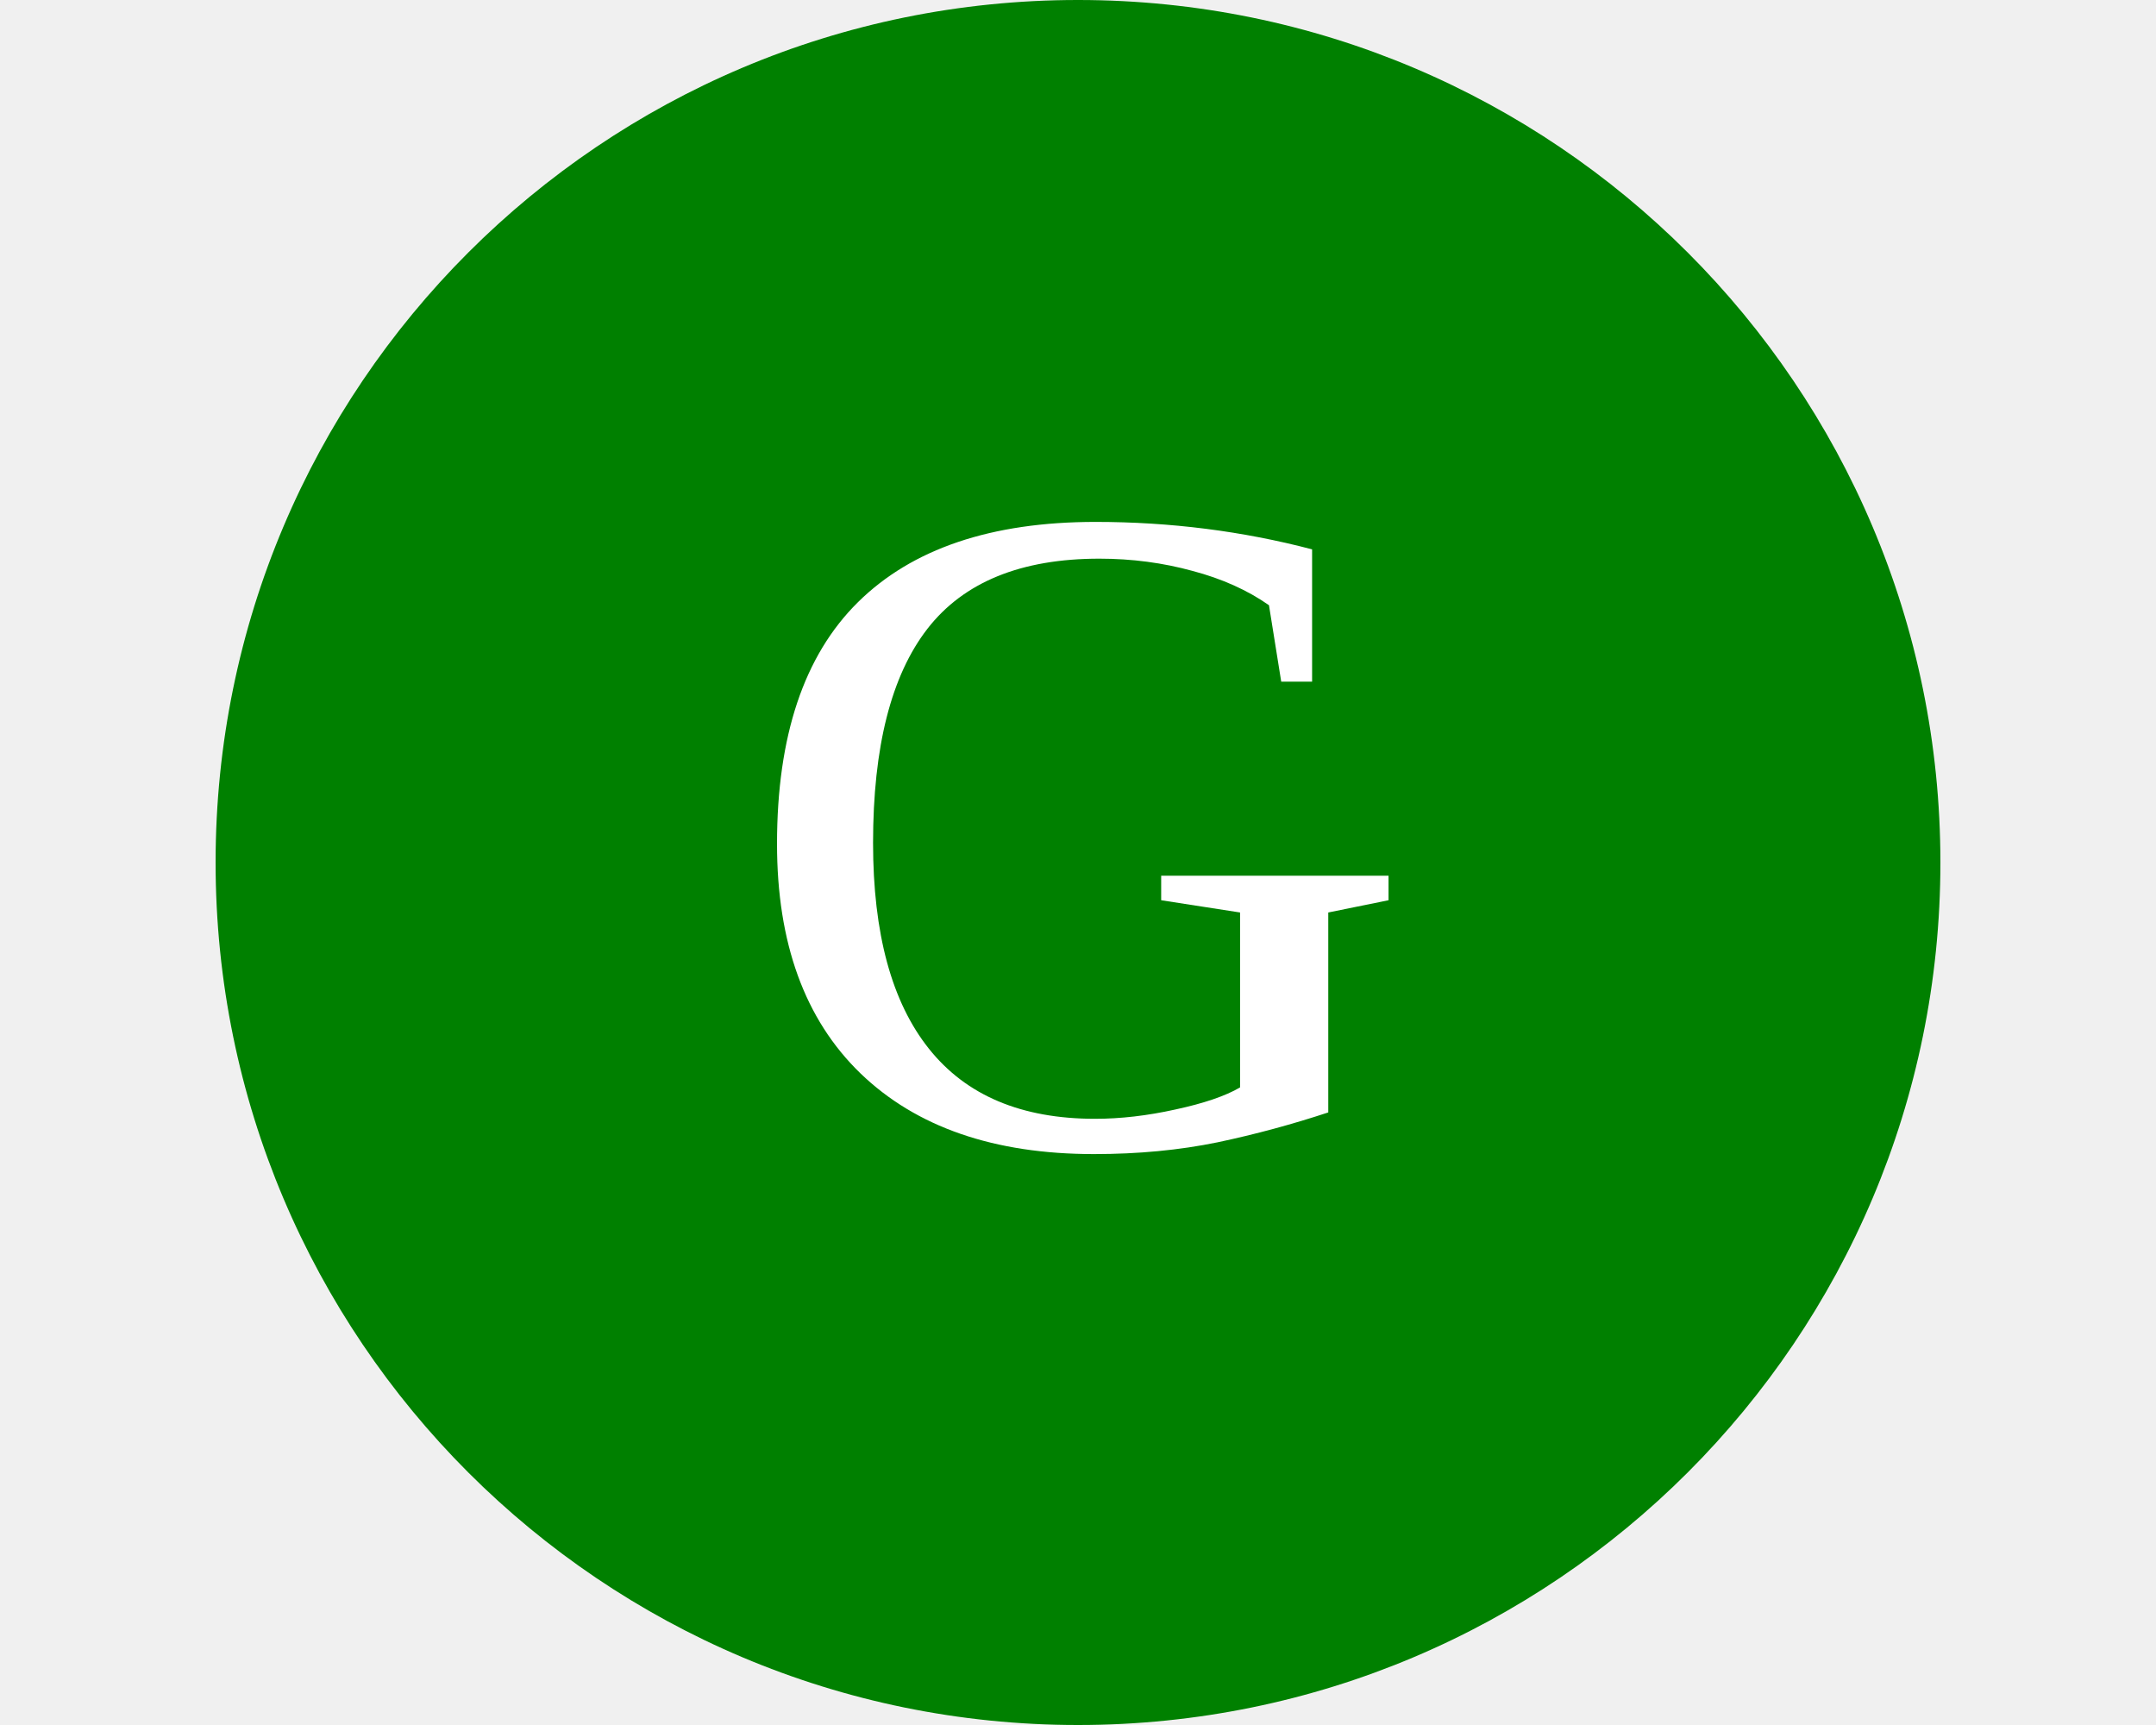
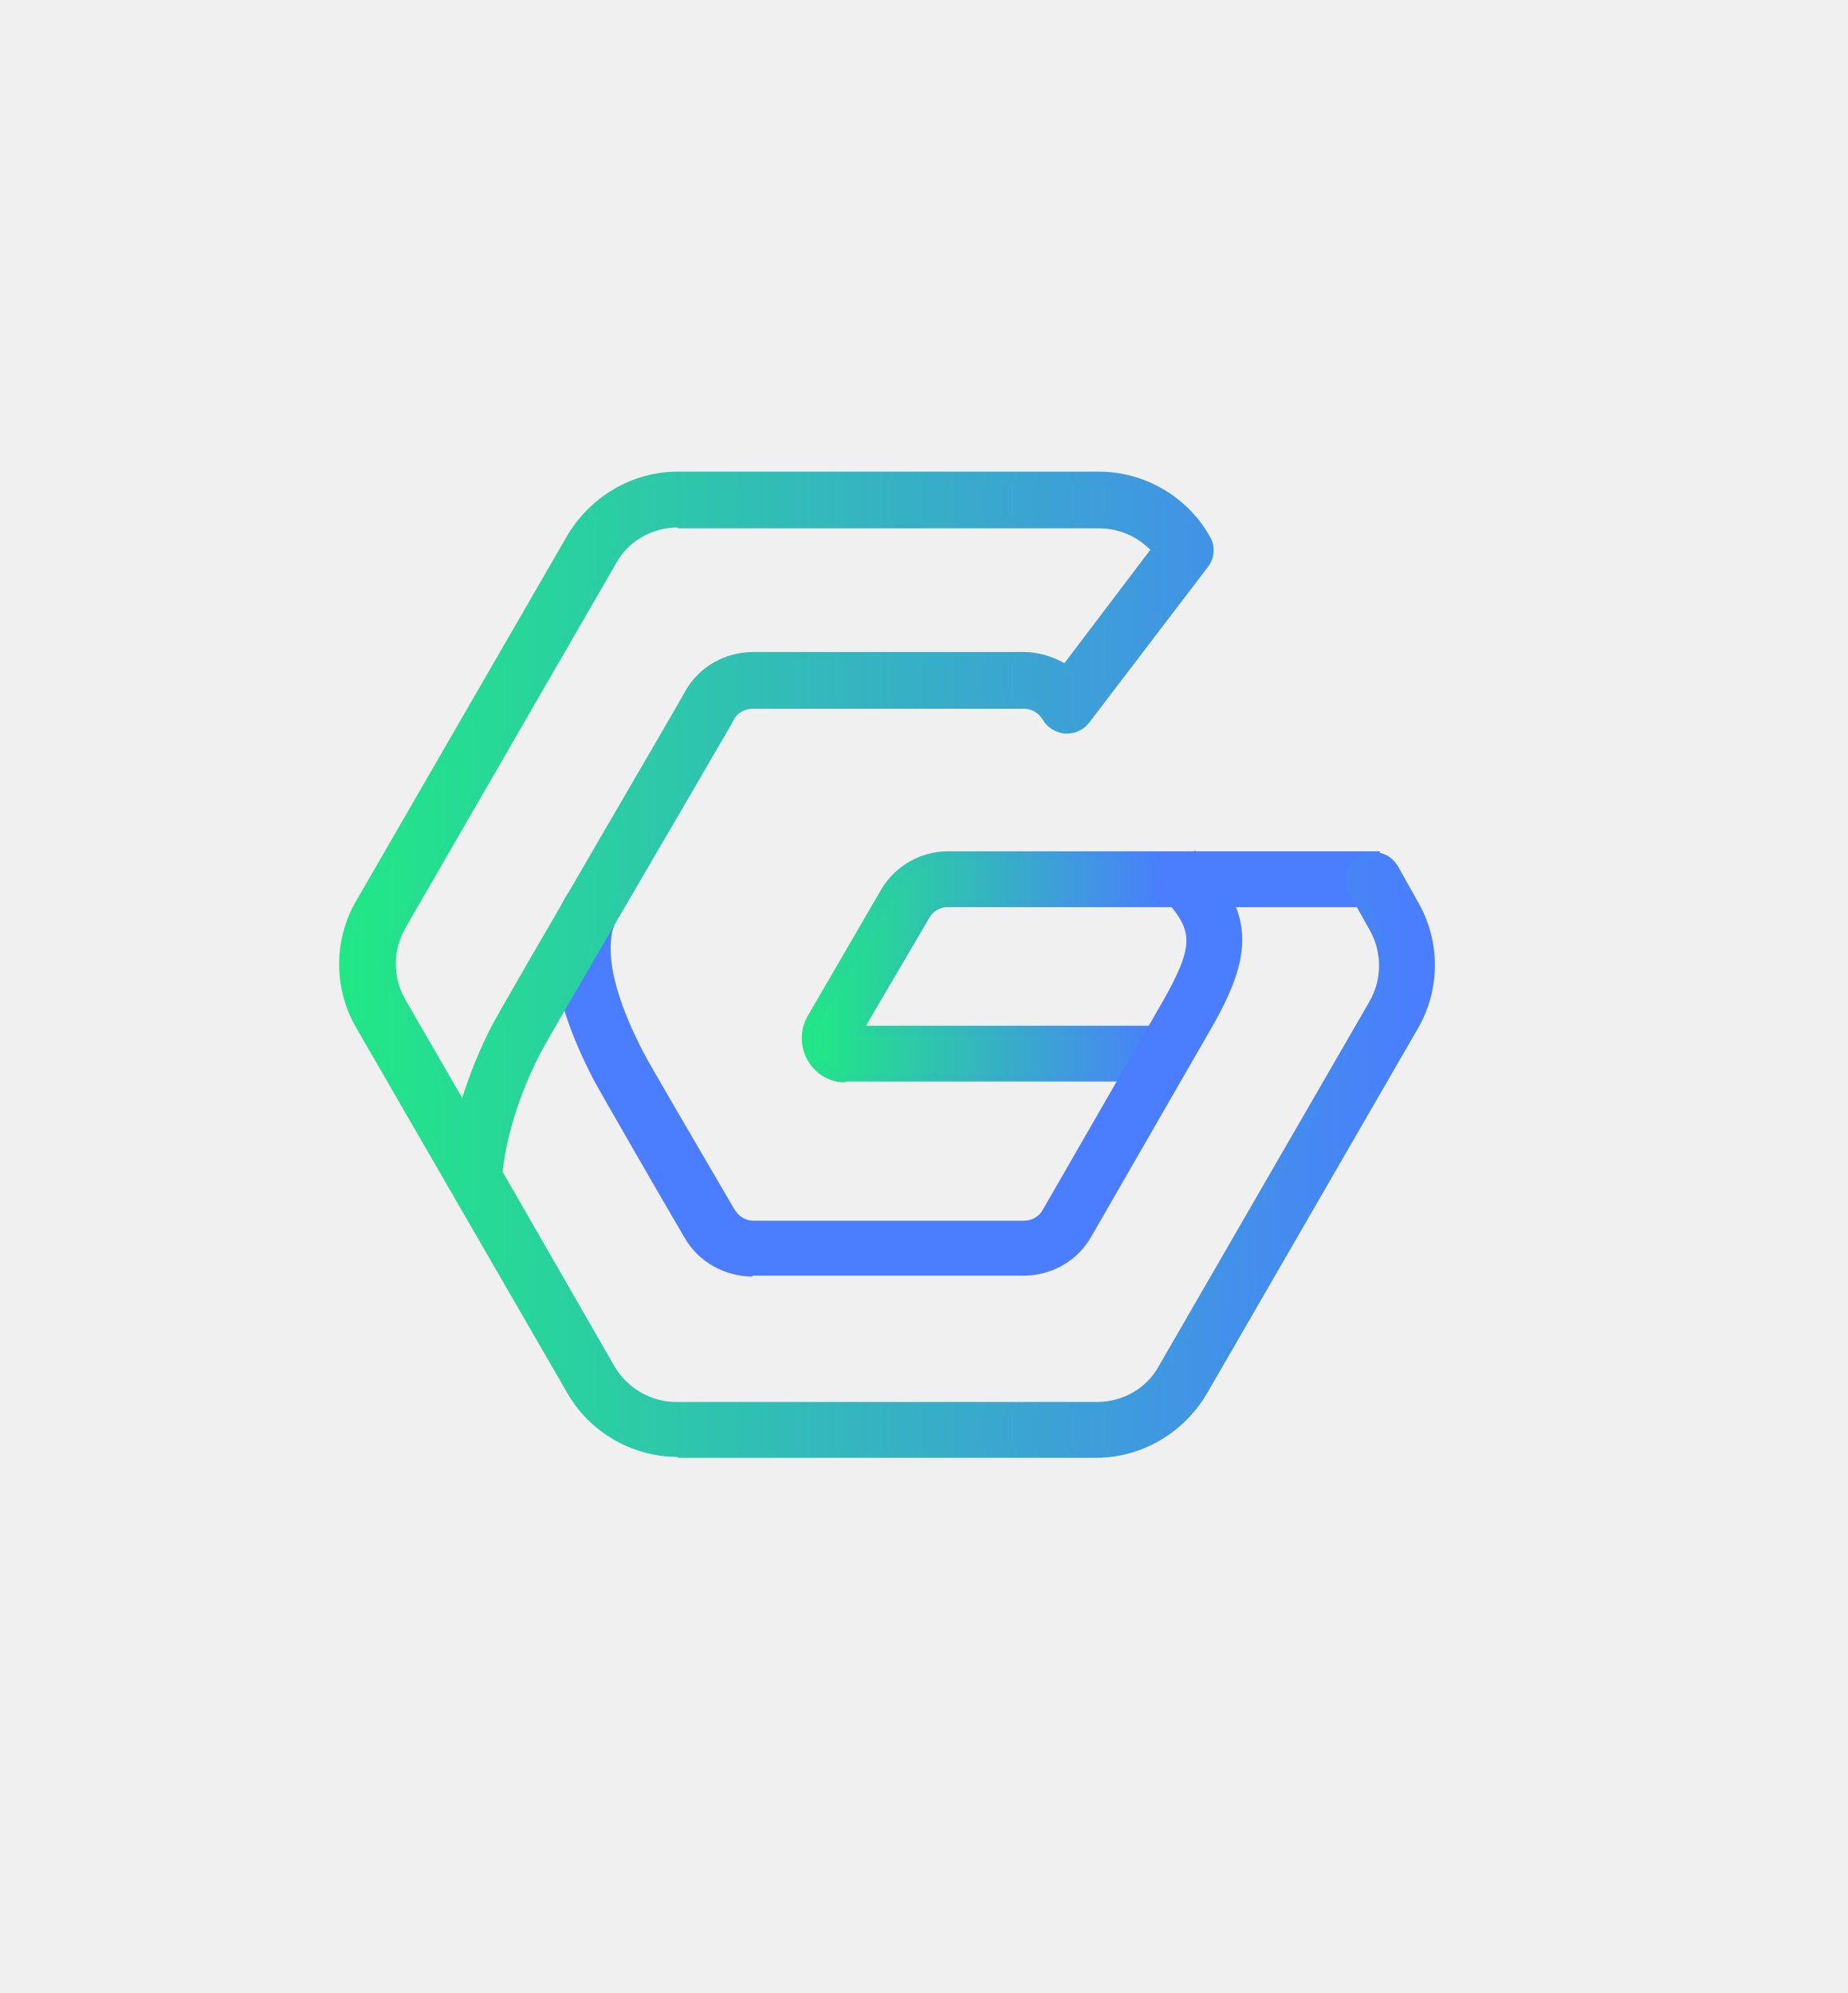
- <svg xmlns="http://www.w3.org/2000/svg" width="40" height="32" viewBox="0 0 55 55">
-   <circle cx="27.5" cy="27.5" r="27.5" fill="rgb(0, 128, 0)" />
-   <text x="50%" y="50%" text-anchor="middle" fill="#FFFFFF" font-size="30" dy=".3em">G</text>
+ <svg xmlns="http://www.w3.org/2000/svg" version="1.1" id="Layer_1" x="0px" y="0px" viewBox="0 0 215.1 232" style="enable-background:new 0 0 215.1 232;" xml:space="preserve">
+   <style type="text/css">
+ 	.st0{fill:url(#SVGID_1_);}
+ 	.st1{fill:url(#SVGID_00000020376909615018061180000002999731231060103055_);}
+ 	.st2{fill:#4A7DFF;}
+ 	.st3{fill:url(#SVGID_00000145739190856944797510000002574196568760817563_);}
+ 	.st4{fill:url(#SVGID_00000126311758518455690010000013261415462721839489_);}
+ 	.st5{fill:url(#SVGID_00000080203849758908023910000006579771019343460243_);}
+ 	.st6{fill:url(#SVGID_00000036253517925240671420000001617887307510823070_);}
+ 	.st7{fill:#FFFFFF;}
+ 	.st8{fill:url(#SVGID_00000039096221080520569650000006969377391728115868_);}
+ 	.st9{fill:url(#SVGID_00000118379480737131637380000000622574136797420729_);}
+ 	.st10{fill:url(#SVGID_00000106843666677954350020000001399180907584994466_);}
+ 	.st11{fill:url(#SVGID_00000021825187845267883630000010542719646401999266_);}
+ 	.st12{fill:url(#SVGID_00000056406313368318452500000000229617901864275108_);}
+ 	.st13{fill:url(#SVGID_00000125589323158946604990000008145222830388623233_);}
+ 	.st14{fill:url(#SVGID_00000178164712944932130360000004582068122334533285_);}
+ 	.st15{fill:url(#SVGID_00000015338007691923825540000001567562418209769141_);}
+ 	.st16{fill:url(#SVGID_00000162333099334970415580000002319995301549079227_);}
+ 	.st17{fill:url(#SVGID_00000080175812102991658430000000951658687293769370_);}
+ 	.st18{fill:url(#SVGID_00000040561581439338827270000011919970425674703252_);}
+ 	.st19{fill:url(#SVGID_00000072987138210105721400000004787155255285551509_);}
+ 	.st20{fill:url(#SVGID_00000065769124077146824340000010251052765127141523_);}
+ 	.st21{fill:url(#SVGID_00000053513027144578769510000014434963530901341068_);}
+ 	.st22{fill:url(#SVGID_00000157300469783407483200000006394823329598674359_);}
+ 	.st23{fill:url(#SVGID_00000084494143007663016300000009734219196745414578_);}
+ 	.st24{fill:url(#SVGID_00000018213699709664334200000011039027939778184102_);}
+ 	.st25{fill:url(#SVGID_00000023984030507709653070000004395180372207673509_);}
+ 	.st26{fill:url(#SVGID_00000131352234446071939330000005470423987399382945_);}
+ 	.st27{fill:url(#SVGID_00000056422051406277615930000001406530675445502877_);}
+ 	.st28{fill:url(#SVGID_00000168813377089021784510000017090836794757959844_);}
+ 	.st29{fill:url(#SVGID_00000061447407289340557980000010246327689663079087_);}
+ 	.st30{fill:url(#SVGID_00000140694421927790640640000015068327401636701061_);}
+ 	.st31{fill:url(#SVGID_00000165927866615871866140000011532863543582620038_);}
+ </style>
+   <g>
+     <linearGradient id="SVGID_1_" gradientUnits="userSpaceOnUse" x1="93.271" y1="112.548" x2="160.623" y2="112.548">
+       <stop offset="0" style="stop-color:#21E786" />
+       <stop offset="0.631" style="stop-color:#4A7DFF" />
+     </linearGradient>
+     <path class="st0" d="M98.4,126c-1.9,0-3.5-1-4.4-2.6c-0.9-1.6-0.9-3.5,0-5.1l8.6-14.8c1.6-2.7,4.6-4.4,7.7-4.4h50.3v6.5h-50.3   c-0.9,0-1.7,0.5-2.1,1.2l-7.4,12.6h34.3v6.5H98.4z" />
+     <linearGradient id="SVGID_00000121272737751428158320000002634263456562326401_" gradientUnits="userSpaceOnUse" x1="94.937" y1="112.548" x2="160.116" y2="112.548">
+       <stop offset="0" style="stop-color:#21E786" />
+       <stop offset="0.631" style="stop-color:#4A7DFF" />
+     </linearGradient>
+     <path style="fill:url(#SVGID_00000121272737751428158320000002634263456562326401_);" d="M134.6,124.9H99c-1.5,0-2.8-0.8-3.5-2   c-0.7-1.3-0.7-2.8,0-4l8.6-14.8c1.4-2.4,4-3.9,6.8-3.9h49.2v4.4h-49.2c-1.2,0-2.4,0.7-3,1.7l-8.3,14.3h35.1V124.9z" />
+     <path class="st2" d="M87.6,148.6c-3.2,0-6.3-1.7-7.9-4.5l0,0c-3-5.1-9.9-17.1-10.6-18.4c-3.2-6.2-4.8-11.5-4.6-16   c0.1-3.5,1.3-5.3,1.7-5.8l0.7-0.8l2.5,2l1.6,1.1l0.5,1.6c-0.1,0.1-0.5,1.1-0.4,3.3c0.1,2.1,0.9,5.9,3.9,11.6   c0.5,1,6.7,11.6,10.5,18.1c0.5,0.8,1.3,1.3,2.2,1.3h31.5c0.9,0,1.8-0.5,2.2-1.3l13.3-23.1c2.1-3.6,3.4-6.2,3.4-8.2   c0-1.6-0.8-3.1-3.2-5.5l-0.8-0.8l5-4.2l0.4,0.4c1.7,1.8,3,3.4,3.8,5c0.9,1.6,1.3,3.3,1.3,5c0,3.5-1.7,7.1-4.3,11.5L127,144   c-1.6,2.8-4.6,4.5-7.9,4.5H87.6z" />
+     <path class="st2" d="M119.1,147.5H87.6c-2.8,0-5.5-1.5-6.9-4c-1-1.7-9.9-17-10.6-18.4c-7.5-14.3-3.5-20-3-20.6l3.4,2.7l-1.7-1.4   l1.8,1.3c0,0-2.6,4.3,3.4,15.9c0.6,1.1,7.8,13.5,10.5,18.2c0.7,1.1,1.9,1.8,3.2,1.8h31.5c1.3,0,2.5-0.7,3.1-1.8l13.3-23.1   c4.7-8.1,4.7-10.2,0.1-14.9l3.1-3.1c6.6,6.7,5.9,11.1,0.6,20.2L126,143.5C124.6,146,122,147.5,119.1,147.5z" />
+     <linearGradient id="SVGID_00000056421836328552796870000006909781587510838183_" gradientUnits="userSpaceOnUse" x1="39.466" y1="112.252" x2="167.285" y2="112.252">
+       <stop offset="0" style="stop-color:#21E786" />
+       <stop offset="1" style="stop-color:#4A7DFF" />
+     </linearGradient>
+     <path style="fill:url(#SVGID_00000056421836328552796870000006909781587510838183_);" d="M78.9,169.6c-5.3,0-10.3-2.9-12.9-7.5   l-24.5-42.4c-2.7-4.6-2.7-10.3,0-14.9L66,62.4c2.7-4.6,7.6-7.5,12.9-7.5h49c5.3,0,10.3,2.9,12.9,7.5c0.7,1.1,0.6,2.6-0.2,3.6   l-13.8,18.1c-0.6,0.8-1.6,1.3-2.6,1.3c-0.1,0-0.2,0-0.2,0c-1.1-0.1-2.1-0.7-2.6-1.6c-0.5-0.8-1.3-1.3-2.2-1.3H87.6   c-0.9,0-1.8,0.5-2.2,1.3c0,0-0.1,0.2-0.2,0.4c-4.8,8.3-20.7,35.4-22.3,38.4c-3.4,6.6-4.2,11.9-4.4,13.8l13,22.6   c1.5,2.6,4.3,4.2,7.2,4.2h49c3,0,5.8-1.6,7.2-4.2l24.5-42.4c1.5-2.6,1.5-5.8,0-8.4l-2.3-4.1c-0.4-0.8-0.6-1.6-0.3-2.5   c0.2-0.8,0.8-1.5,1.5-2c0.5-0.3,1.1-0.4,1.6-0.4c1.2,0,2.2,0.6,2.8,1.6l2.3,4.1c2.7,4.6,2.7,10.3,0,14.9l-24.5,42.4   c-2.7,4.6-7.6,7.5-12.9,7.5H78.9z M78.9,61.4c-3,0-5.8,1.6-7.2,4.2l-24.5,42.4c-1.5,2.6-1.5,5.8,0,8.4l6.6,11.4   c0.9-2.8,2-5.6,3.4-8.3c1.9-3.6,22.4-38.6,22.6-39.1c1.6-2.8,4.6-4.5,7.9-4.5h31.5c1.6,0,3.3,0.5,4.7,1.3L133.9,64   c-1.6-1.6-3.7-2.5-6-2.5H78.9z" />
+     <linearGradient id="SVGID_00000083781202977218640190000010328598995666172570_" gradientUnits="userSpaceOnUse" x1="40.551" y1="112.252" x2="166.199" y2="112.252">
+       <stop offset="0" style="stop-color:#21E786" />
+       <stop offset="0.997" style="stop-color:#4A7DFF" />
+     </linearGradient>
+     <path style="fill:url(#SVGID_00000083781202977218640190000010328598995666172570_);" d="M127.9,168.5h-49c-4.9,0-9.5-2.6-12-6.9   l-24.5-42.4c-2.5-4.3-2.5-9.6,0-13.8l24.5-42.4c2.5-4.3,7-6.9,12-6.9h49c4.9,0,9.5,2.6,12,6.9c0.4,0.8,0.4,1.7-0.2,2.4l-13.8,18.1   c-0.4,0.6-1.1,0.9-1.9,0.9c-0.7,0-1.4-0.5-1.7-1.1c-0.6-1.1-1.9-1.8-3.1-1.8H87.6c-1.3,0-2.5,0.7-3.1,1.8   C84.3,83.6,63.7,118.6,62,122c-3.7,7.2-4.4,12.8-4.5,14.5l13.2,22.9c1.7,2.9,4.8,4.7,8.2,4.7h49c3.4,0,6.5-1.8,8.2-4.7l24.5-42.4   c1.7-2.9,1.7-6.5,0-9.5l-2.3-4.1c-0.6-1-0.2-2.4,0.8-3c1-0.6,2.4-0.2,3,0.8l2.3,4.1c2.5,4.3,2.5,9.6,0,13.8l-24.5,42.4   C137.4,165.9,132.8,168.5,127.9,168.5z M78.9,60.4c-3.4,0-6.5,1.8-8.2,4.7l-24.5,42.4c-1.7,2.9-1.7,6.5,0,9.5l7.9,13.7   c0.7-2.9,1.9-6.5,4-10.6c1.8-3.5,21.8-37.6,22.6-39c1.4-2.5,4.1-4,6.9-4h31.5c1.8,0,3.5,0.6,4.9,1.7l11.3-14.8   c-1.8-2.2-4.5-3.6-7.4-3.6H78.9z" />
+   </g>
</svg>
